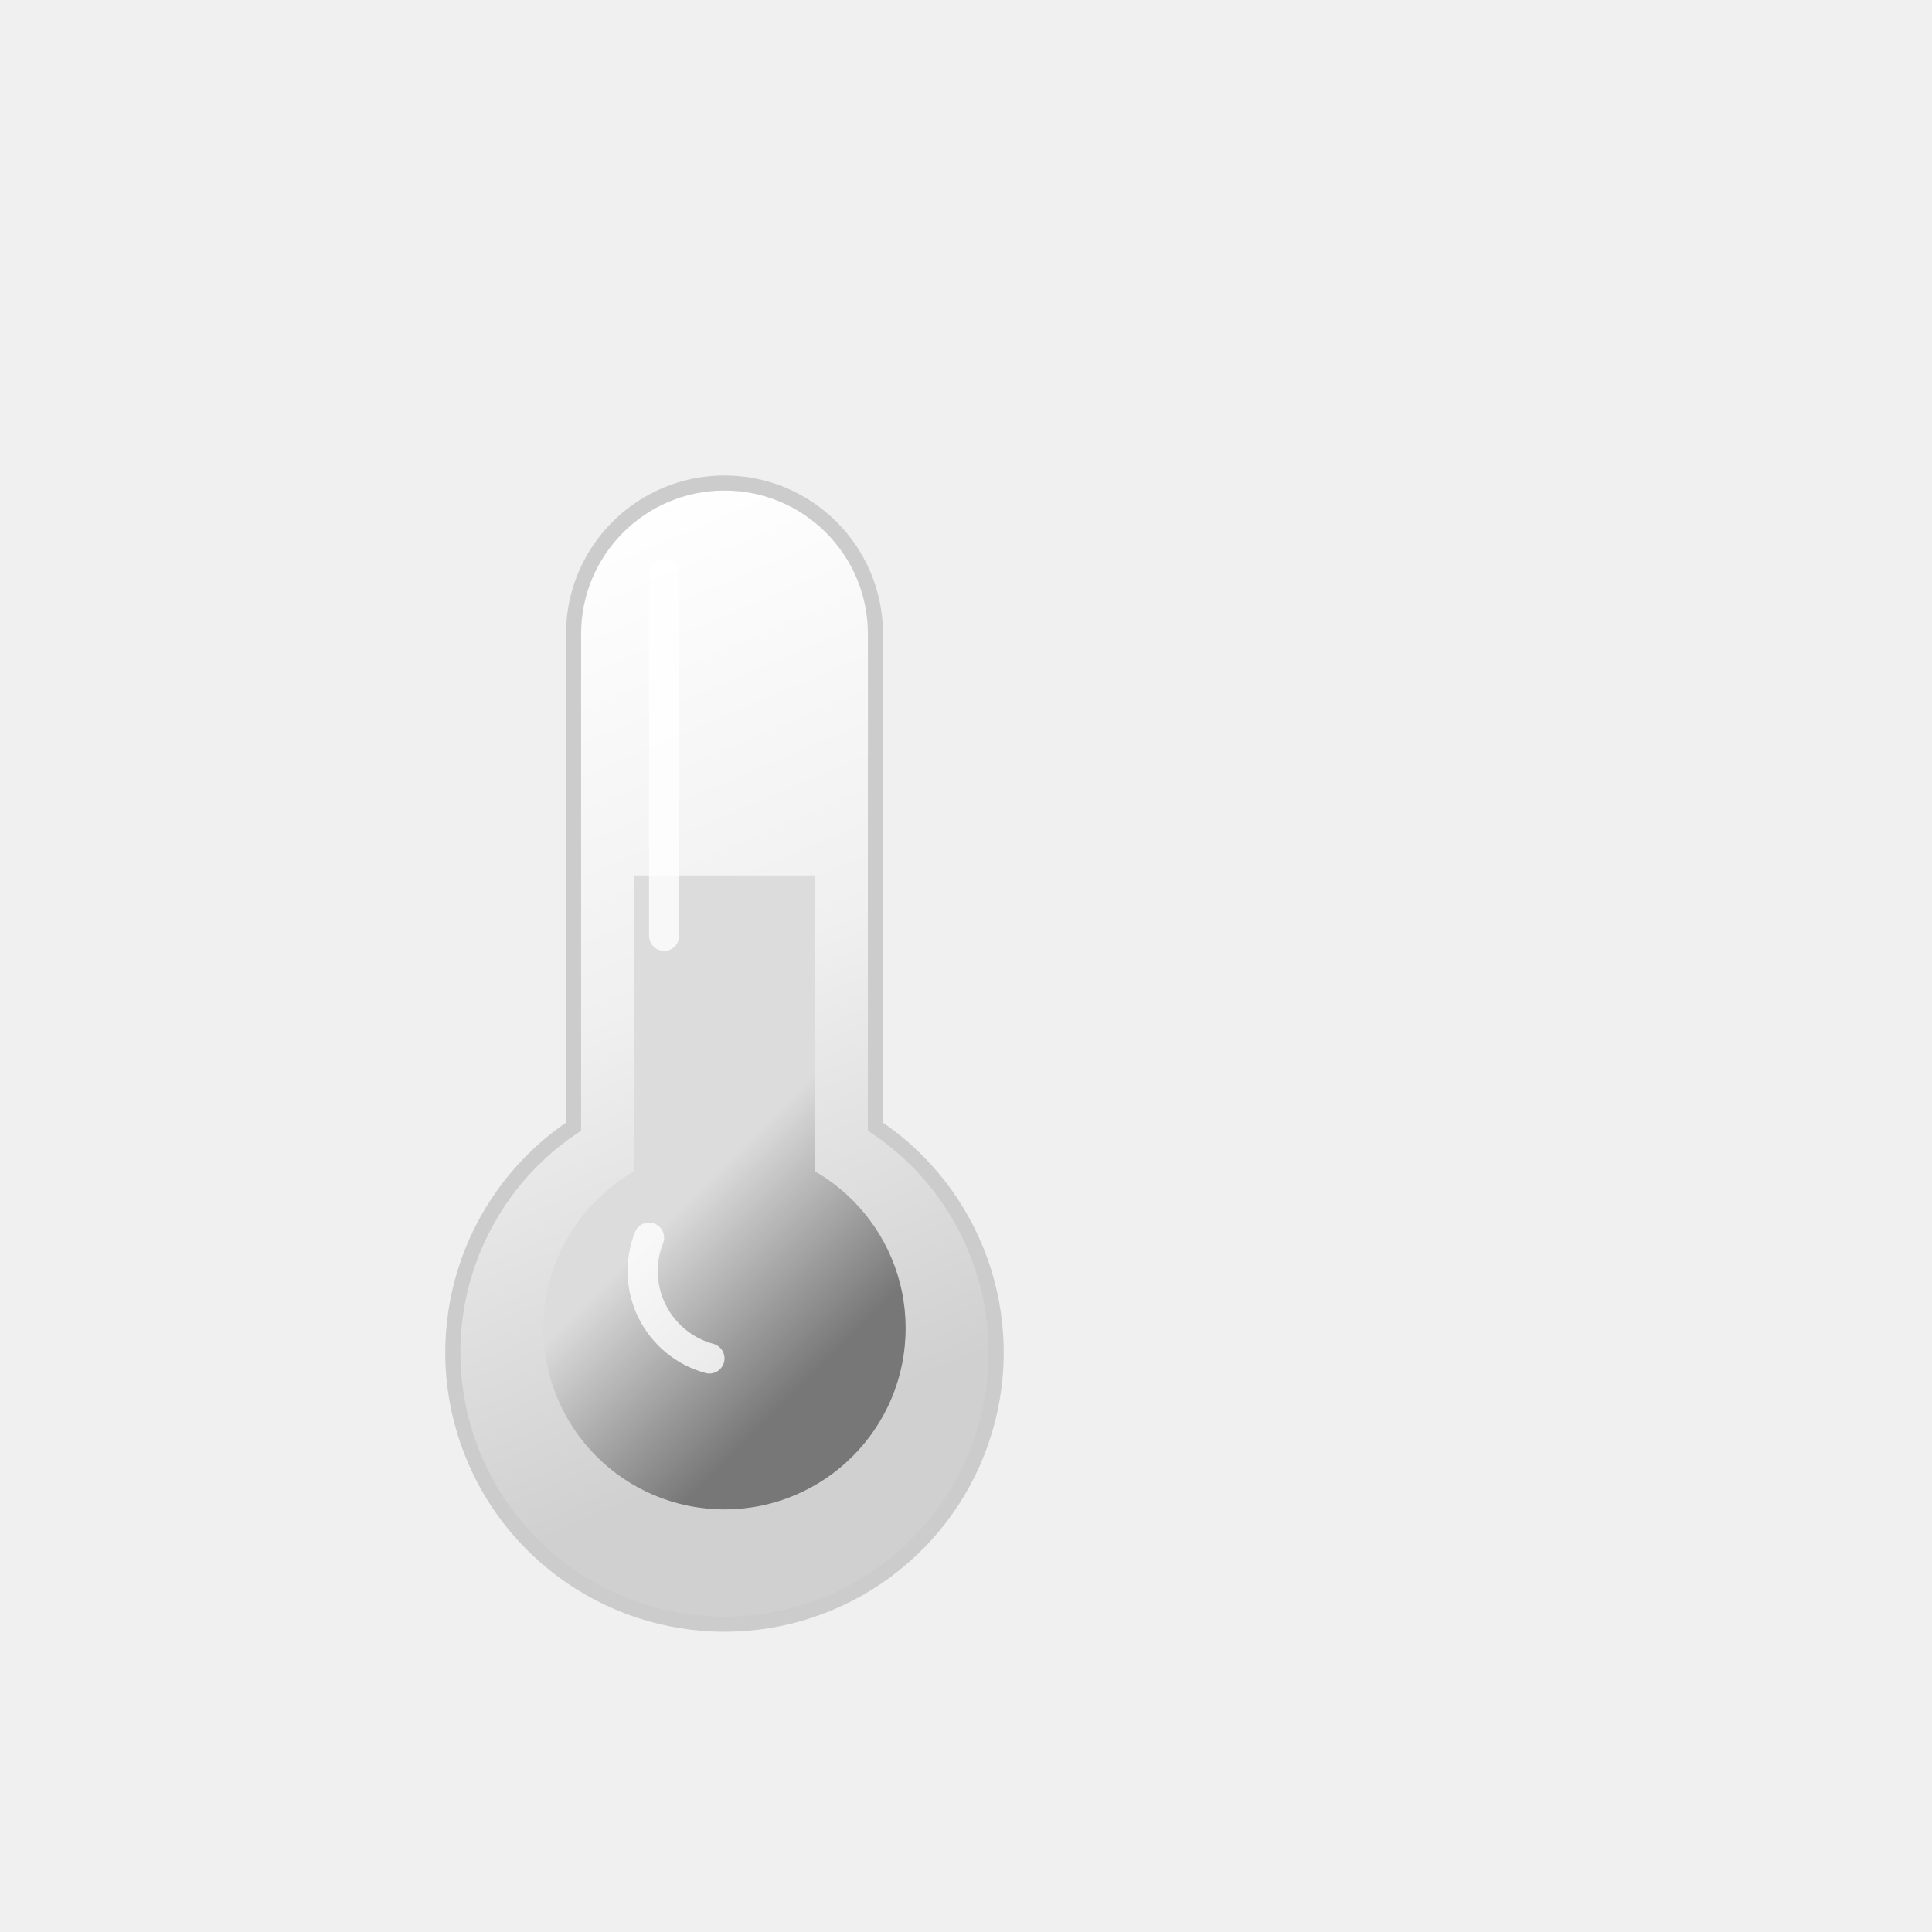
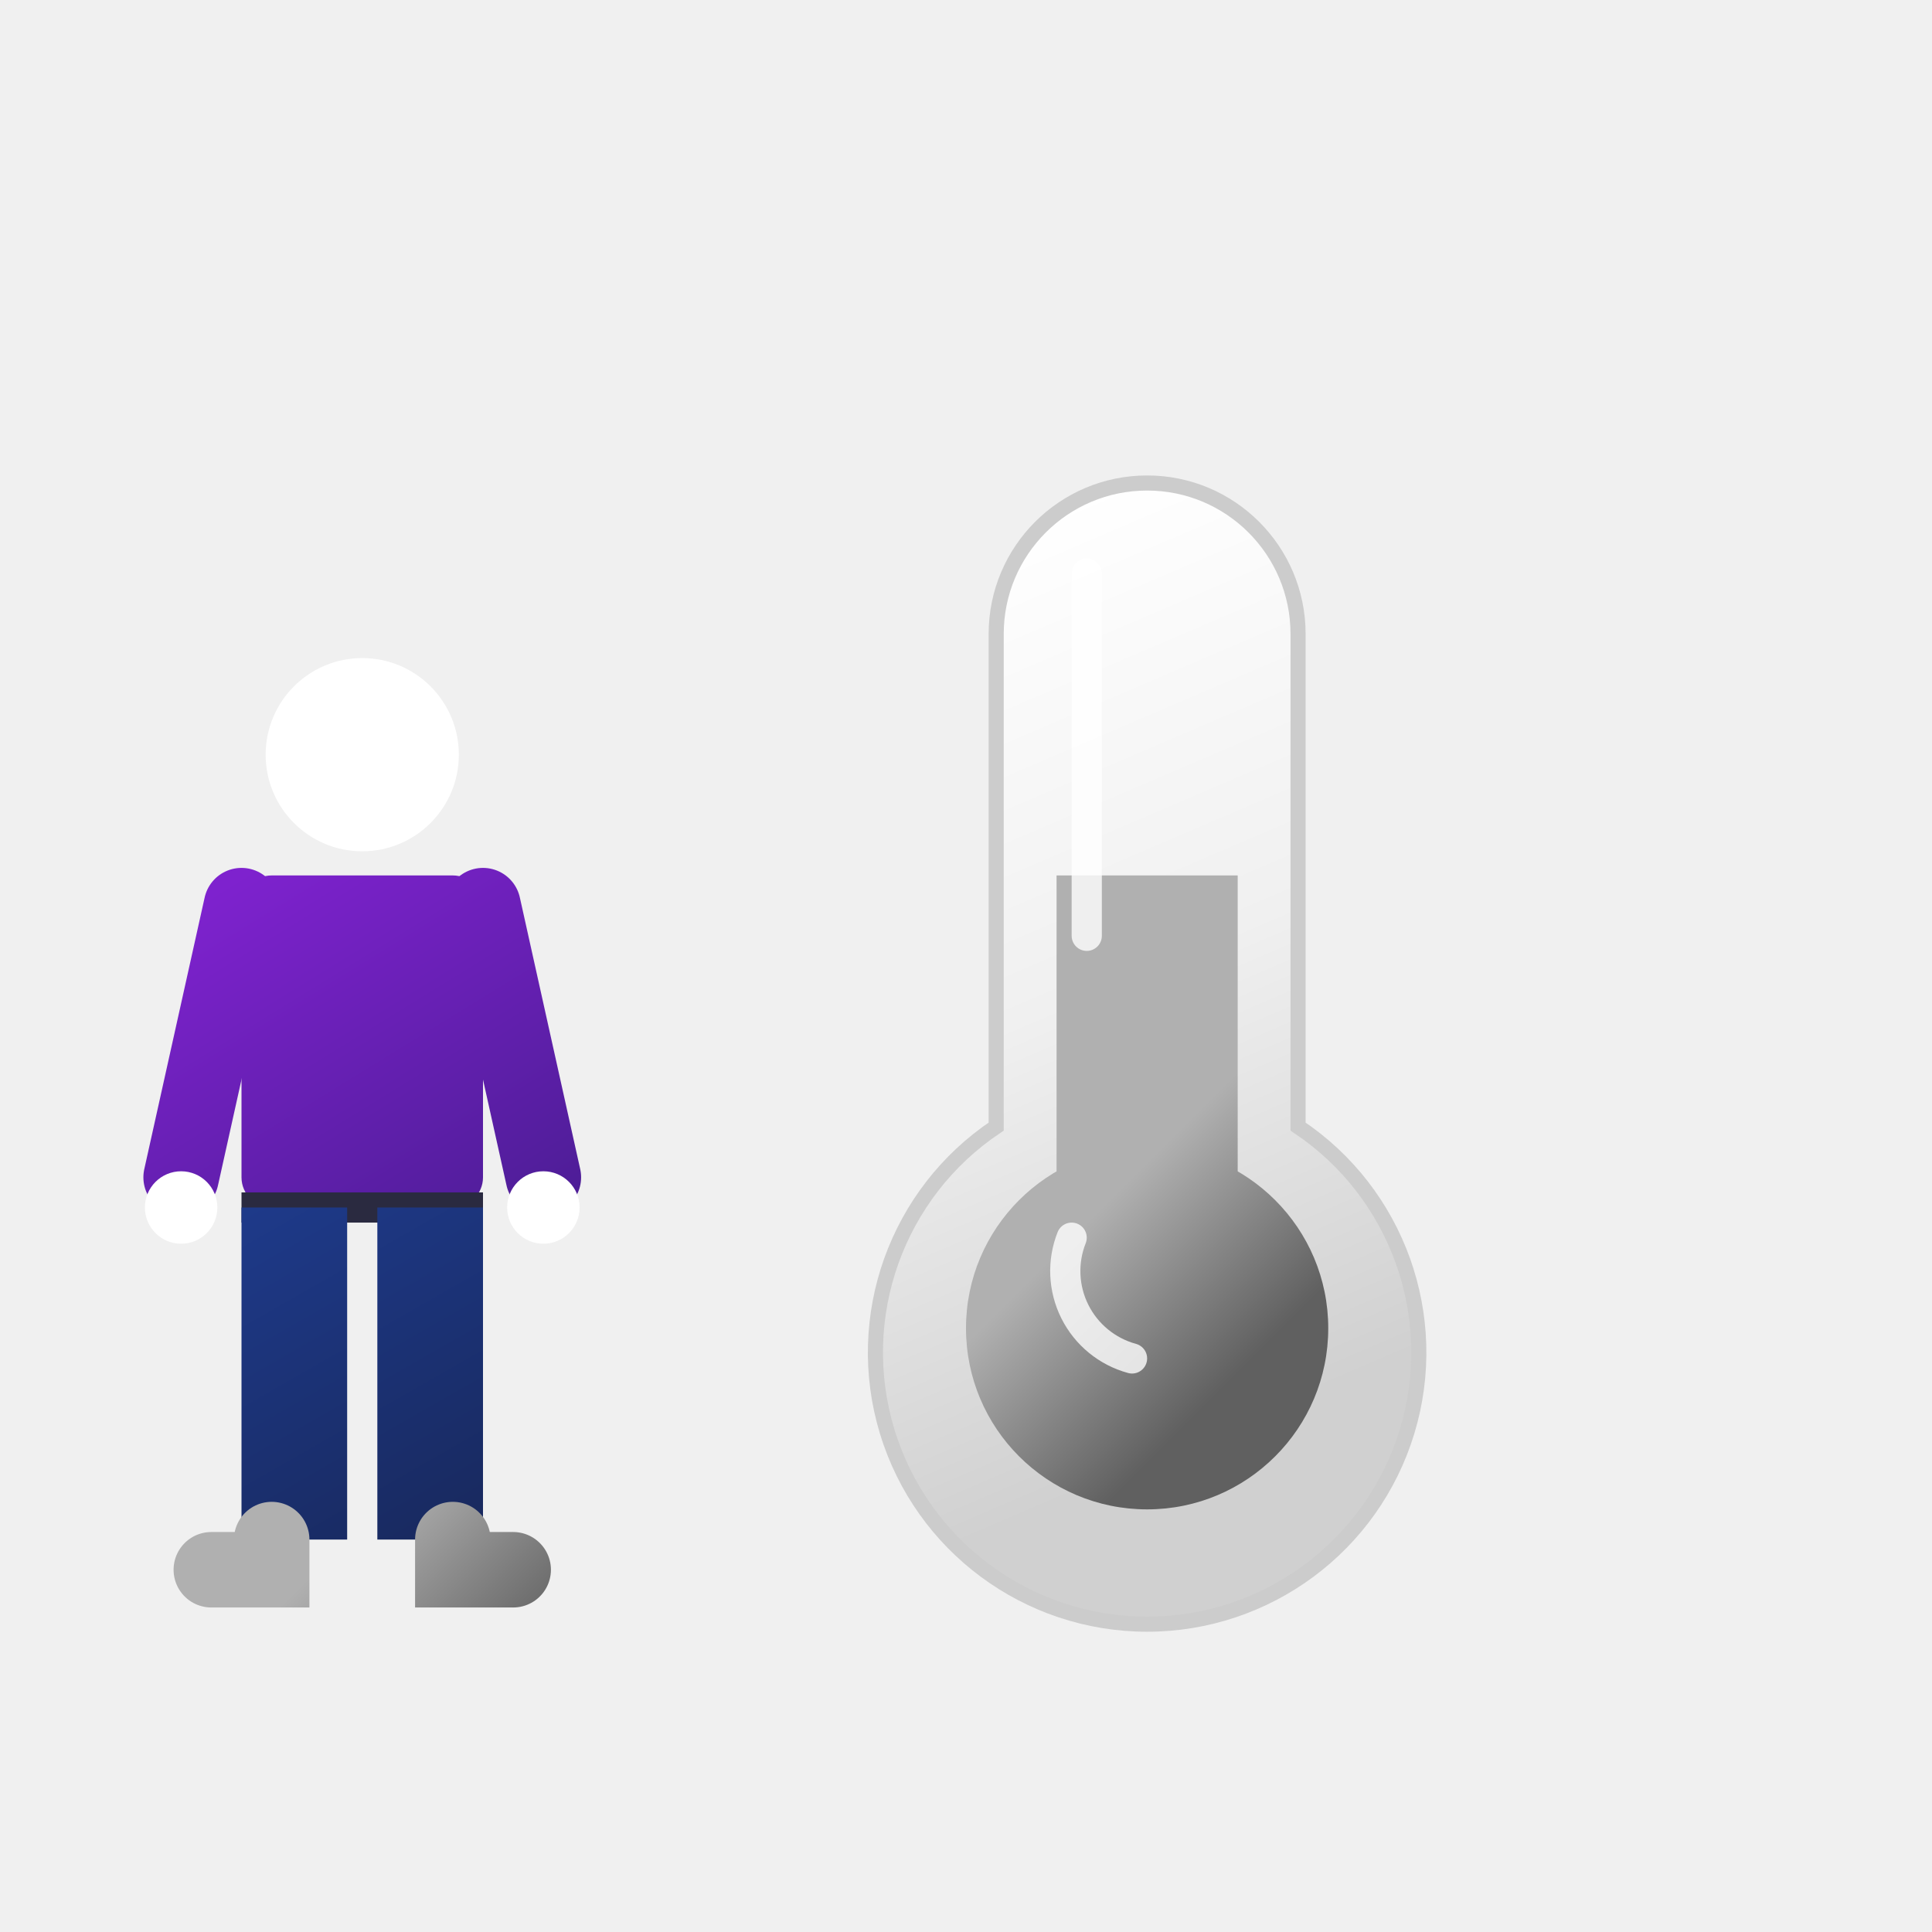
<svg xmlns="http://www.w3.org/2000/svg" viewBox="0 0 64 64">
  <defs>
    <linearGradient id="glassGrad" x1="18" y1="18" x2="30" y2="46" gradientUnits="userSpaceOnUse">
      <stop offset="0" stop-color="#ffffff" />
      <stop offset="0.5" stop-color="#f0f0f0" />
      <stop offset="1" stop-color="#d0d0d0" />
    </linearGradient>
    <linearGradient id="fluidGrad" x1="21.5" y1="41" x2="26.5" y2="46" gradientUnits="userSpaceOnUse">
-       <stop offset="0" stop-color="#dcdcdc" />
-       <stop offset="1" stop-color="#777777" />
+       <stop offset="0" stop-color="#b0b0b0" />
+       <stop offset="1" stop-color="#606060" />
+     </linearGradient>
+     <linearGradient id="shirtGrad" x1="8" y1="29" x2="16" y2="42" gradientUnits="userSpaceOnUse">
+       <stop offset="0" stop-color="#7e22ce" />
+       <stop offset="1" stop-color="#4c1d95" />
+     </linearGradient>
+     <linearGradient id="pantsGrad" x1="8" y1="40" x2="16" y2="54" gradientUnits="userSpaceOnUse">
+       <stop offset="0" stop-color="#1e3a8a" />
+       <stop offset="1" stop-color="#172554" />
    </linearGradient>
    <linearGradient id="waveGrad" x1="30" y1="45" x2="50" y2="45" gradientUnits="userSpaceOnUse">
      <stop offset="0" stop-color="#ffffff" stop-opacity="0.9" />
      <stop offset="1" stop-color="#ffffff" stop-opacity="0" />
    </linearGradient>
  </defs>
-   <path fill="url(#glassGrad)" stroke="#cccccc" stroke-width="0.5" stroke-miterlimit="10" d="M24 16a5 5 0 00-5 5v16.32a9 9 0 1010 0V21a5 5 0 00-5-5z" />
-   <circle cx="24" cy="44" r="6" fill="url(#fluidGrad)" />
-   <path fill="url(#fluidGrad)" d="M21 29h6v15h-6z" />
-   <path fill="none" stroke="white" stroke-linecap="round" stroke-width="1" opacity="0.8" d="M22 19v12 M21.5 41a3 3 0 002 4" />
-   <path fill="none" stroke="url(#waveGrad)" stroke-width="2.5" stroke-linecap="round" d="M34 38 a 8 8 0 0 1 0 12" opacity="0">
-     <animate attributeName="opacity" values="0;1;0" dur="2s" repeatCount="indefinite" begin="0s" />
-     <animate attributeName="d" values="M34 38 a 8 8 0 0 1 0 12; M36 36 a 11 11 0 0 1 0 16" dur="2s" repeatCount="indefinite" begin="0s" />
-   </path>
-   <path fill="none" stroke="url(#waveGrad)" stroke-width="2.5" stroke-linecap="round" d="M34 38 a 8 8 0 0 1 0 12" opacity="0">
-     <animate attributeName="opacity" values="0;1;0" dur="2s" repeatCount="indefinite" begin="0.8s" />
-     <animate attributeName="d" values="M34 38 a 8 8 0 0 1 0 12; M36 36 a 11 11 0 0 1 0 16" dur="2s" repeatCount="indefinite" begin="0.8s" />
-   </path>
+   <g>
+     <circle cx="12" cy="25" r="3.2" fill="#ffffff" />
+     <rect x="8" y="29" width="8" height="11" rx="1" fill="url(#shirtGrad)" />
+     <path d="M8 30 L 6 39" stroke="url(#shirtGrad)" stroke-width="2.5" stroke-linecap="round" />
+     <circle cx="6" cy="40" r="1.2" fill="#ffffff" />
+     <path d="M16 30 L 18 39" stroke="url(#shirtGrad)" stroke-width="2.5" stroke-linecap="round" />
+     <circle cx="18" cy="40" r="1.2" fill="#ffffff" />
+     <line x1="8" y1="40" x2="16" y2="40" stroke="#2a2a40" stroke-width="1" />
+     <rect x="8" y="40" width="3.5" height="11" fill="url(#pantsGrad)" />
+     <rect x="12.5" y="40" width="3.5" height="11" fill="url(#pantsGrad)" />
+     <path d="M9 51 L 9 52 L 7 52" stroke="url(#fluidGrad)" stroke-width="2.5" stroke-linecap="round" fill="none" />
+     <path d="M15 51 L 15 52 L 17 52" stroke="url(#fluidGrad)" stroke-width="2.5" stroke-linecap="round" fill="none" />
+   </g>
+   <g transform="translate(14, 0)">
+     <path fill="url(#glassGrad)" stroke="#cccccc" stroke-width="0.5" stroke-miterlimit="10" d="M24 16a5 5 0 00-5 5v16.32a9 9 0 1010 0V21a5 5 0 00-5-5z" />
+     <circle cx="24" cy="44" r="6" fill="url(#fluidGrad)" />
+     <path fill="url(#fluidGrad)" d="M21 29h6v15h-6z" />
+     <path fill="none" stroke="white" stroke-linecap="round" stroke-width="1" opacity="0.8" d="M22 19v12 M21.5 41a3 3 0 002 4" />
+     <path fill="none" stroke="url(#waveGrad)" stroke-width="2.5" stroke-linecap="round" d="M34 38 a 8 8 0 0 1 0 12" opacity="0">
+       <animate attributeName="opacity" values="0;1;0" dur="2s" repeatCount="indefinite" begin="0s" />
+       <animate attributeName="d" values="M34 38 a 8 8 0 0 1 0 12; M36 36 a 11 11 0 0 1 0 16" dur="2s" repeatCount="indefinite" begin="0s" />
+     </path>
+     <path fill="none" stroke="url(#waveGrad)" stroke-width="2.5" stroke-linecap="round" d="M34 38 a 8 8 0 0 1 0 12" opacity="0">
+       <animate attributeName="opacity" values="0;1;0" dur="2s" repeatCount="indefinite" begin="0.8s" />
+       <animate attributeName="d" values="M34 38 a 8 8 0 0 1 0 12; M36 36 a 11 11 0 0 1 0 16" dur="2s" repeatCount="indefinite" begin="0.8s" />
+     </path>
+   </g>
</svg>
